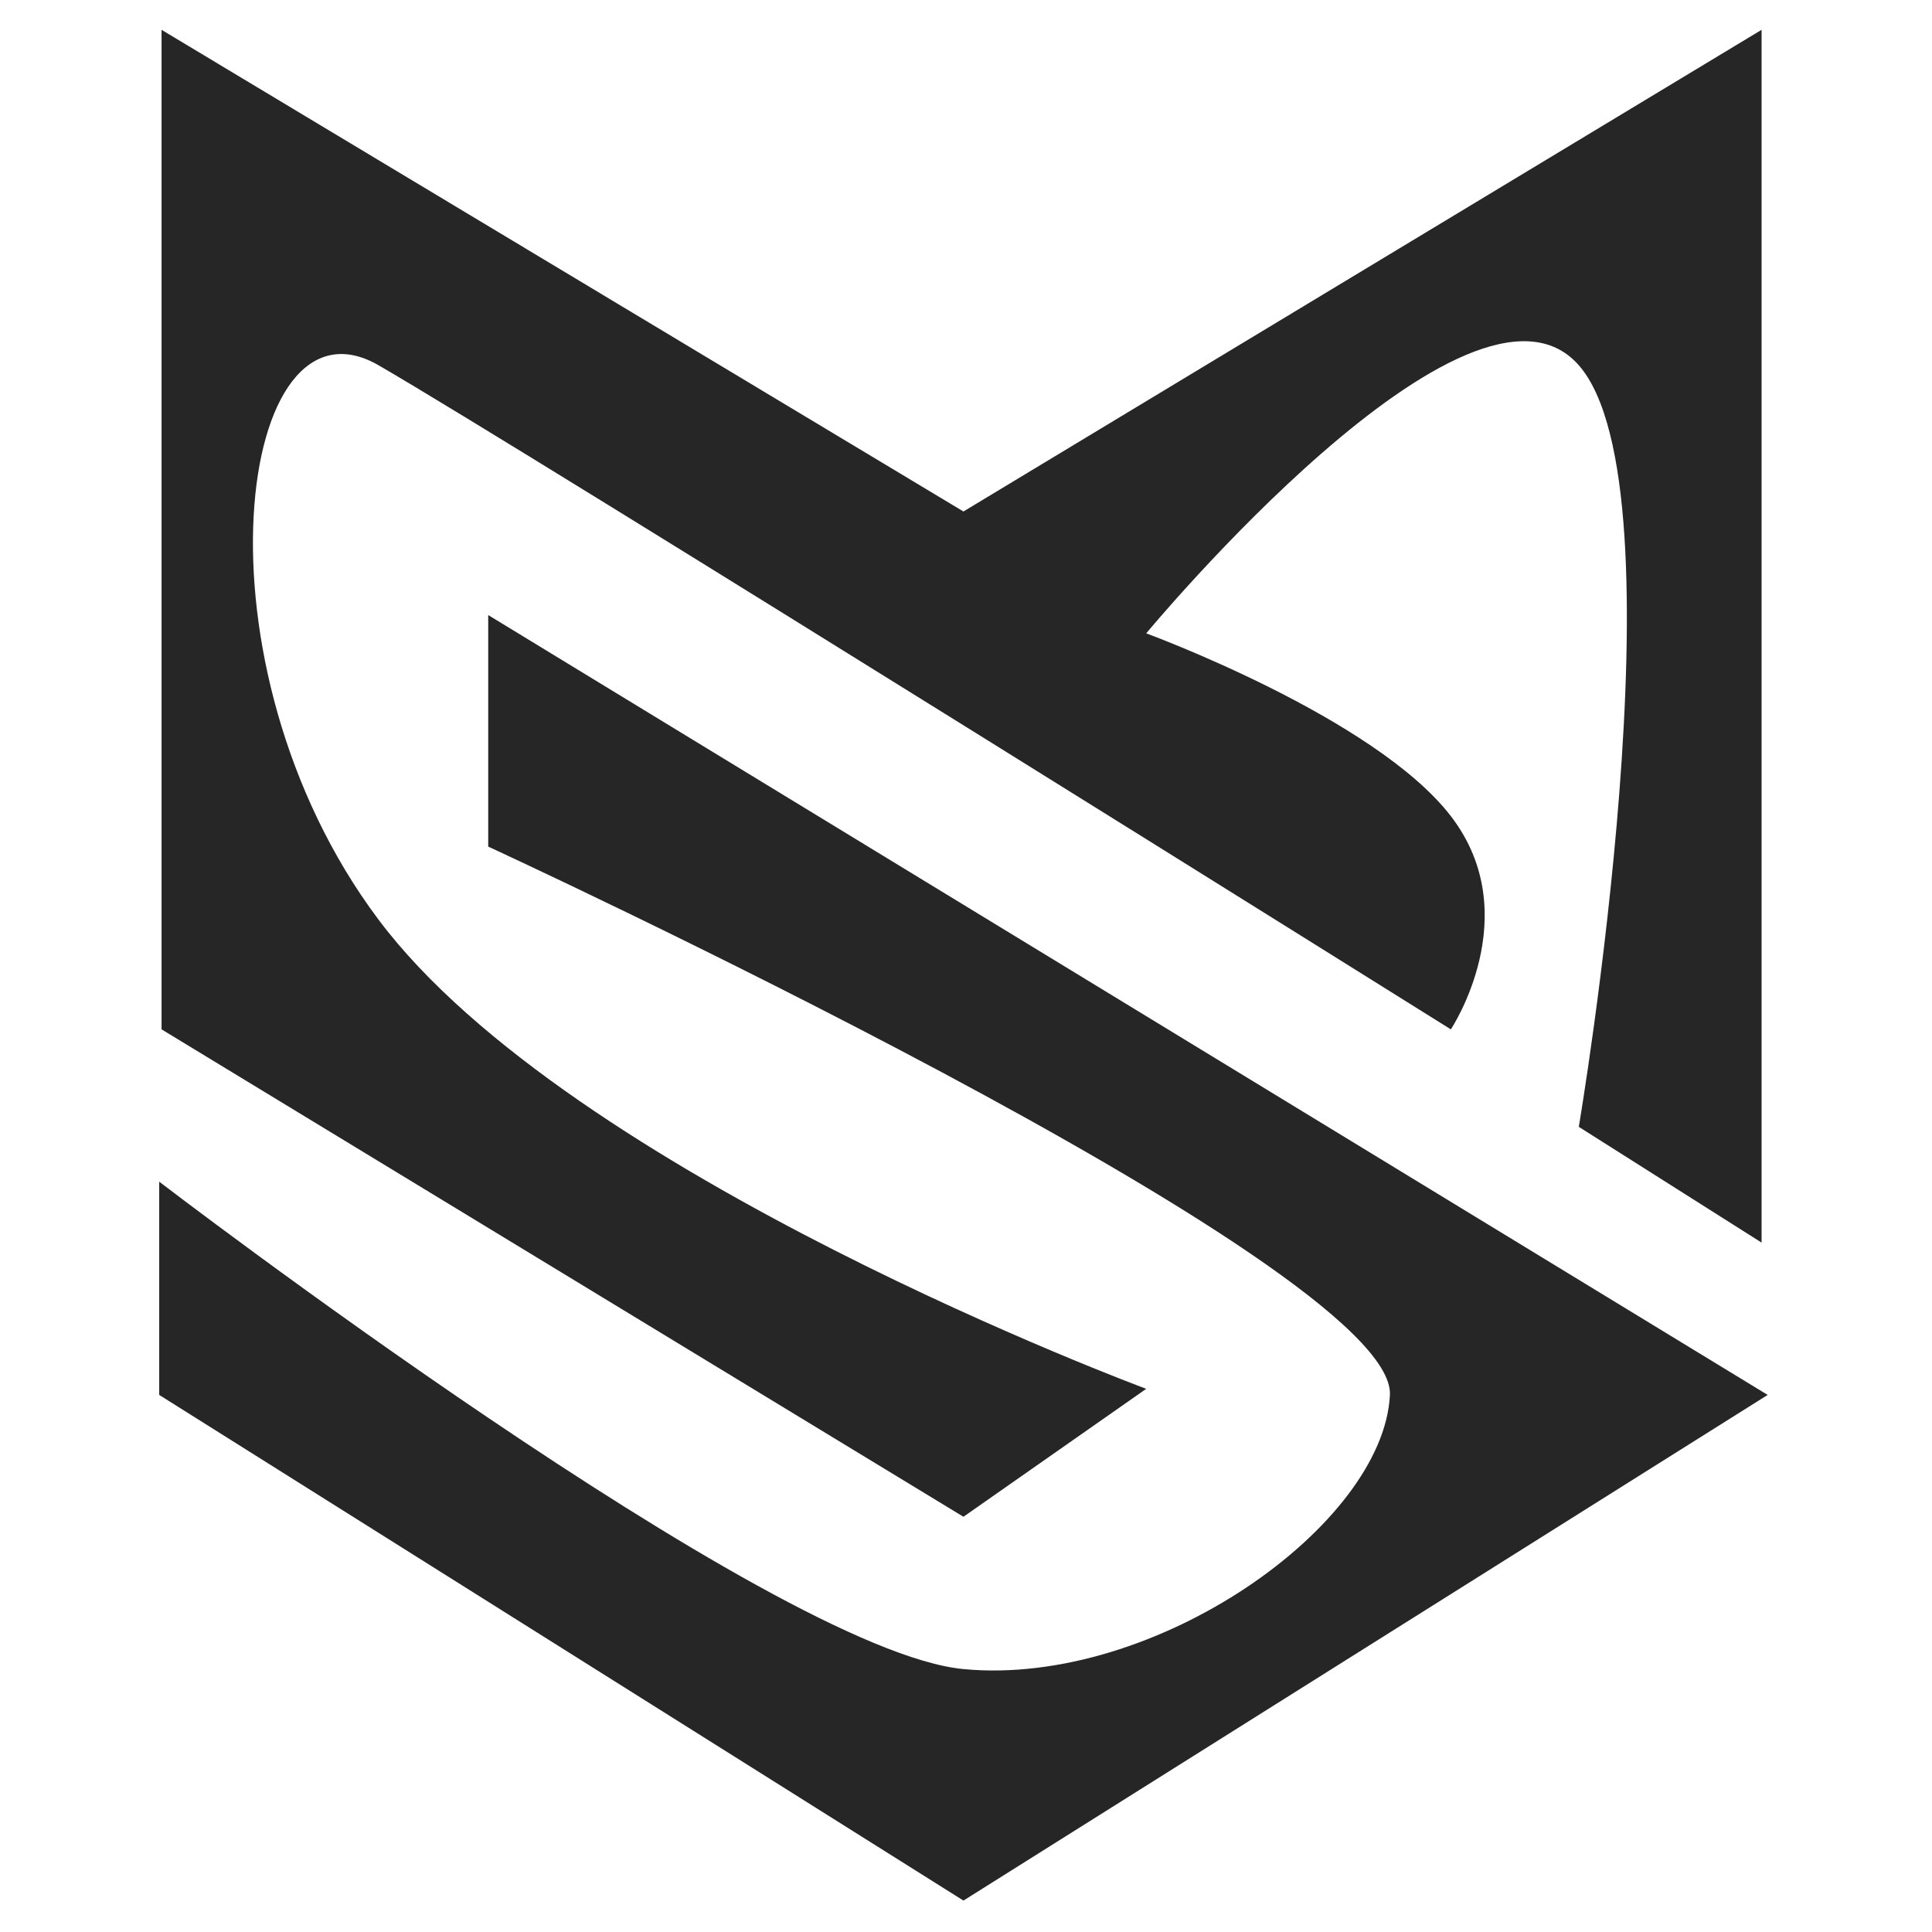
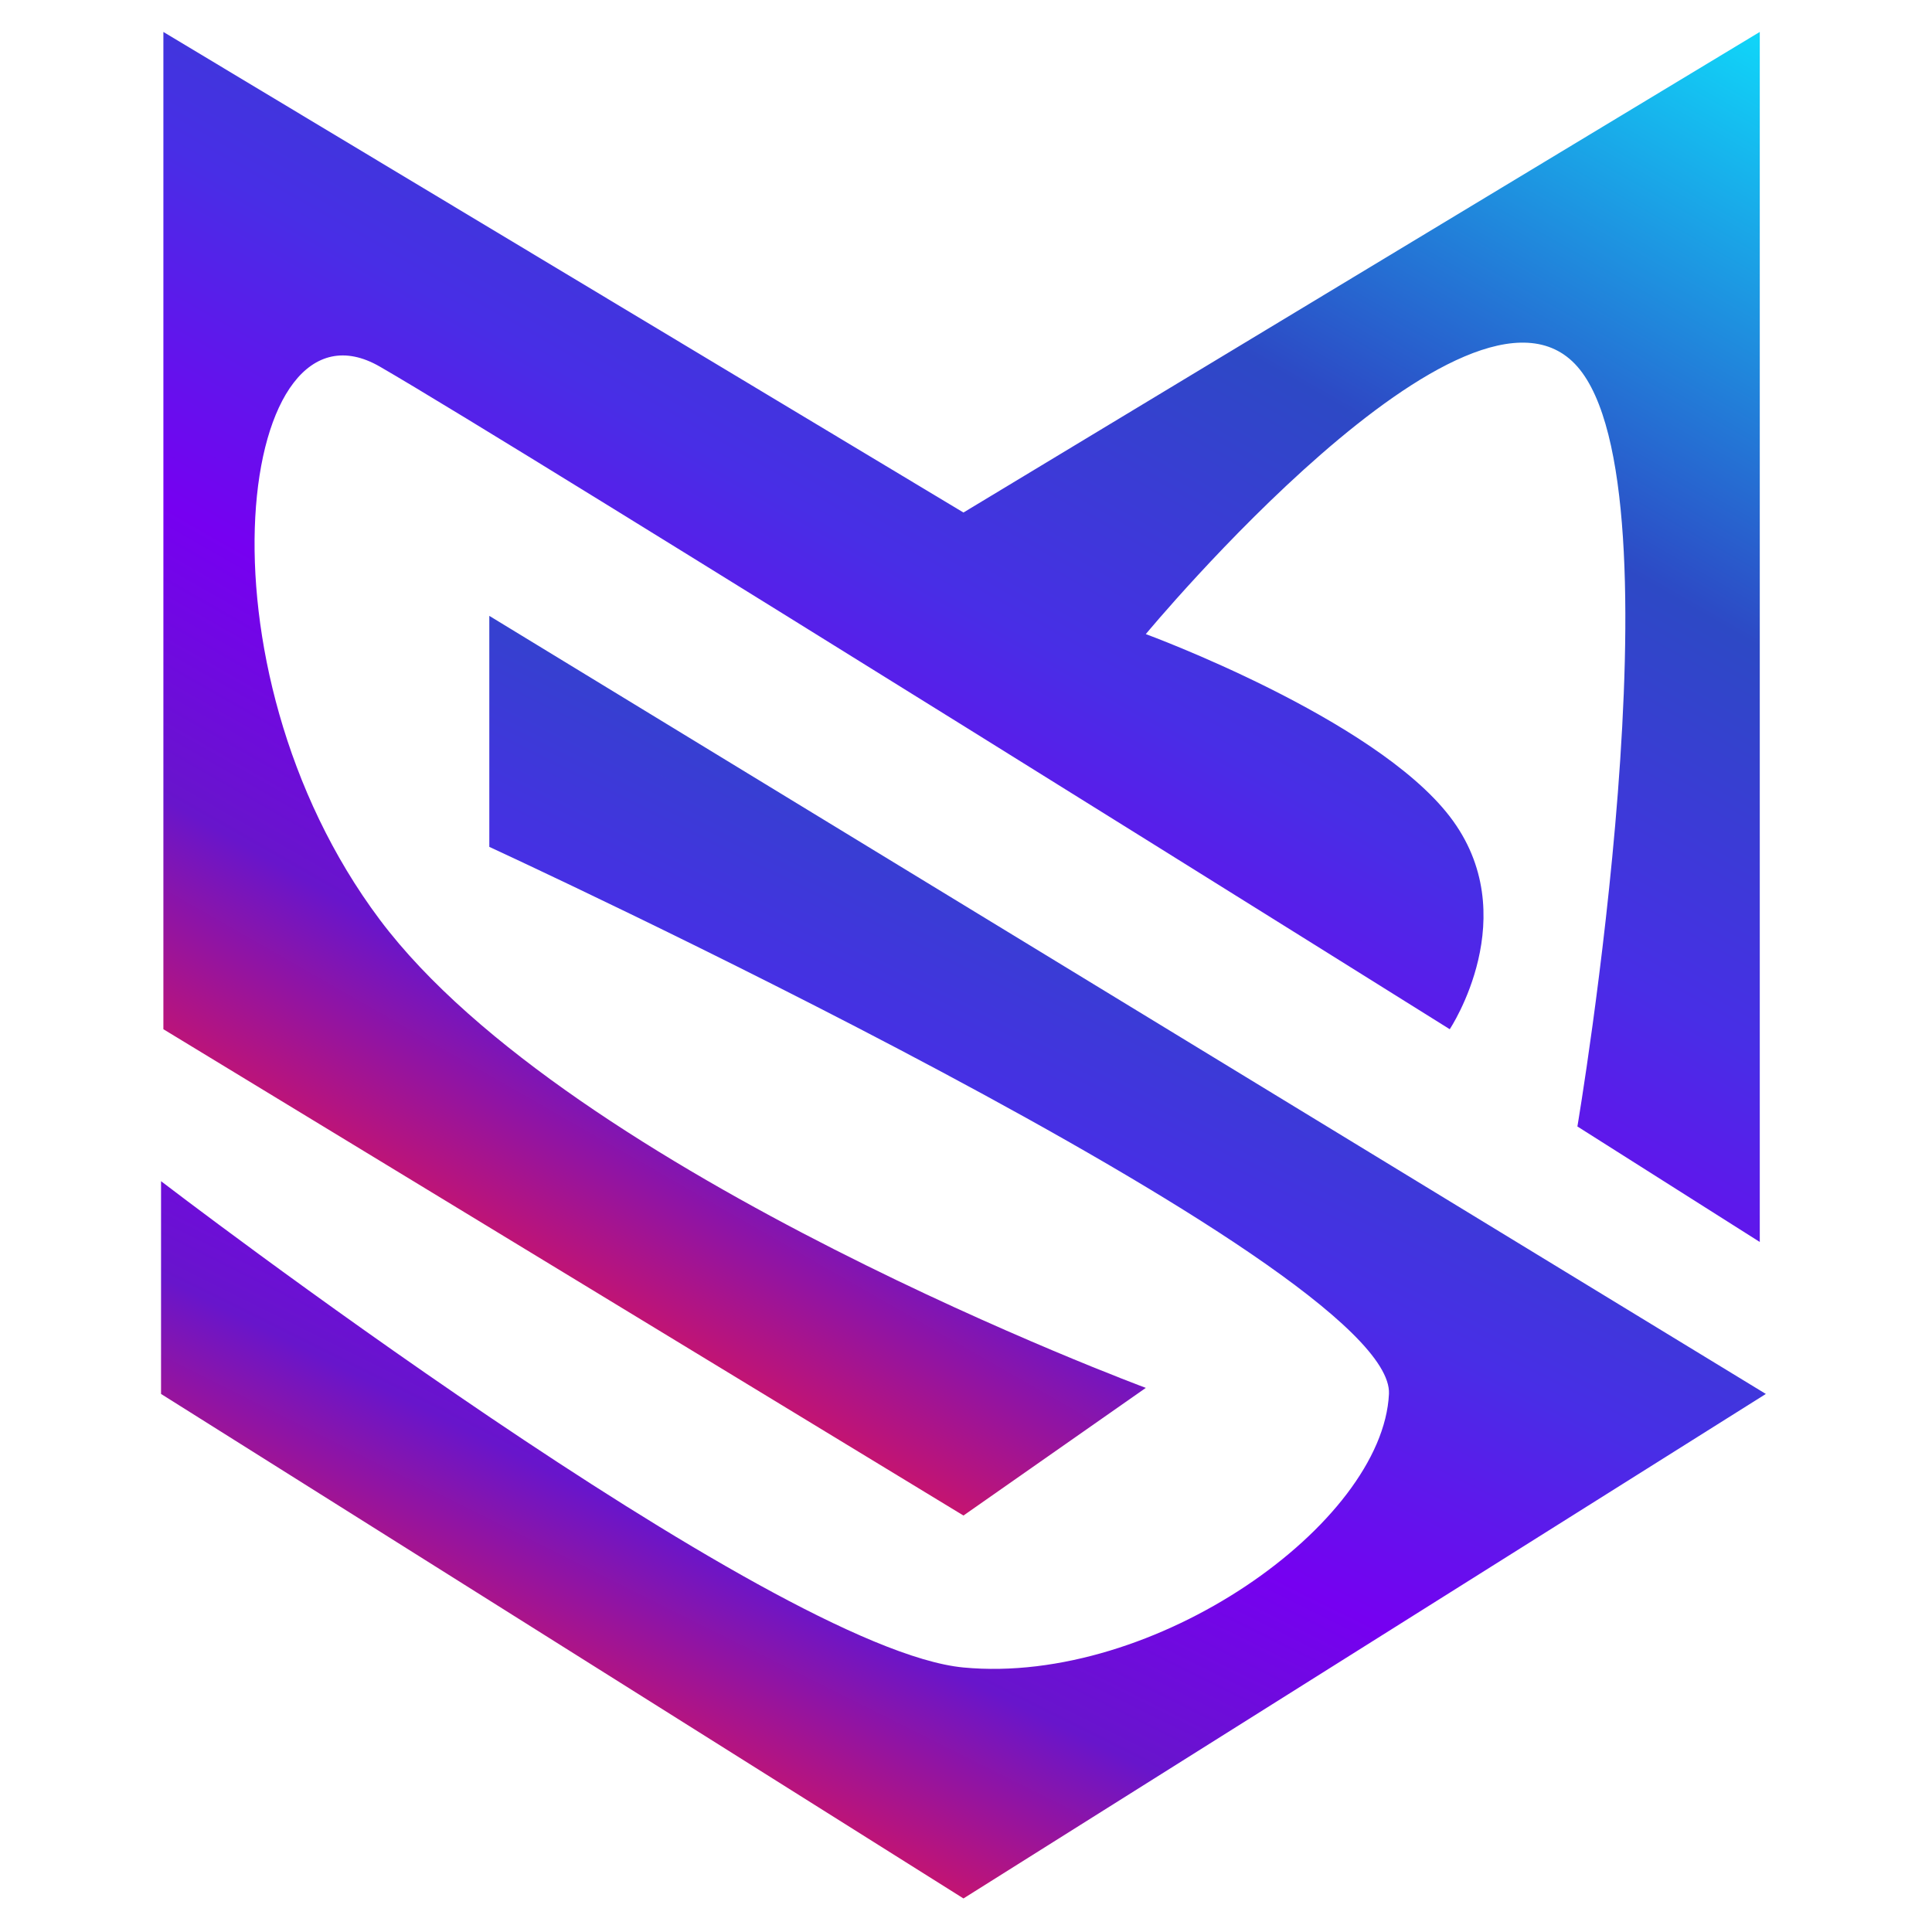
- <svg xmlns="http://www.w3.org/2000/svg" width="324" height="324" viewBox="0 0 324 324">
+ <svg xmlns="http://www.w3.org/2000/svg" width="370" height="370" viewBox="0 0 370 370">
  <defs>
+     <linearGradient id="a" x1="0.5" x2="0.5" y2="1" gradientUnits="objectBoundingBox">
+       <stop offset="0" />
+       <stop offset="1" stop-color="#545454" />
+     </linearGradient>
    <clipPath id="b">
-       <rect width="324" height="324" />
+       <rect width="370" height="370" transform="translate(-0.316 -0.316)" fill="url(#a)" />
+     </clipPath>
+     <linearGradient id="c" x1="1" x2="0.392" y2="1" gradientUnits="objectBoundingBox">
+       <stop offset="0" stop-color="#10d6f9" />
+       <stop offset="0.301" stop-color="#2d49c5" />
+       <stop offset="0.501" stop-color="#482ee6" />
+       <stop offset="0.678" stop-color="#7600f1" />
+       <stop offset="0.823" stop-color="#6815cb" />
+       <stop offset="1" stop-color="#e9134d" />
+     </linearGradient>
+     <clipPath id="f">
+       <rect width="370" height="370" />
    </clipPath>
  </defs>
-   <g id="a" clip-path="url(#b)">
-     <g transform="translate(-550 -285)">
-       <path d="M0,0,134.479,80.778,268.327,0V203.387l-30.652-19.413s18.136-107.027,0-127.718-72.544,44.957-72.544,44.957,38.315,14.049,51.087,30.652,0,35.761,0,35.761S60.065,69.924,36.392,56.256s-32.185,50.065,0,92.978,128.739,78.674,128.739,78.674l-30.652,21.457L0,167.626Z" transform="translate(577.093 290)" fill="#262626" />
-       <path d="M54.876-36.229,269.442,94.554l-134.87,84.8L-.3,94.554V58.793s102.673,78.691,134.87,81.739,70.477-24.182,71.522-45.978S54.876,2.6,54.876,2.6Z" transform="translate(577 424.377)" fill="#262626" />
+   <g id="e" clip-path="url(#f)">
+     <g transform="translate(0.316 0.316)" clip-path="url(#b)">
+       <g transform="translate(30.526 5.801)">
+         <g transform="translate(0)">
+           <path d="M0,0,153.223,92.037,305.727,0V231.735L270.8,209.616s20.664-121.945,0-145.519-82.655,51.223-82.655,51.223,43.655,16.007,58.208,34.924,0,40.745,0,40.745S68.437,79.67,41.464,64.1s-36.671,57.043,0,105.937,146.683,89.64,146.683,89.64l-34.924,24.448L0,190.99Z" transform="translate(0.448)" fill="url(#c)" />
+           <path d="M62.566-36.229,307.039,112.783,153.371,209.4-.3,112.783V72.037S116.684,161.7,153.368,165.169s80.3-27.553,81.491-52.386S62.566,8.012,62.566,8.012Z" transform="translate(0.3 148.057)" fill="url(#c)" />
+         </g>
+       </g>
    </g>
  </g>
</svg>
